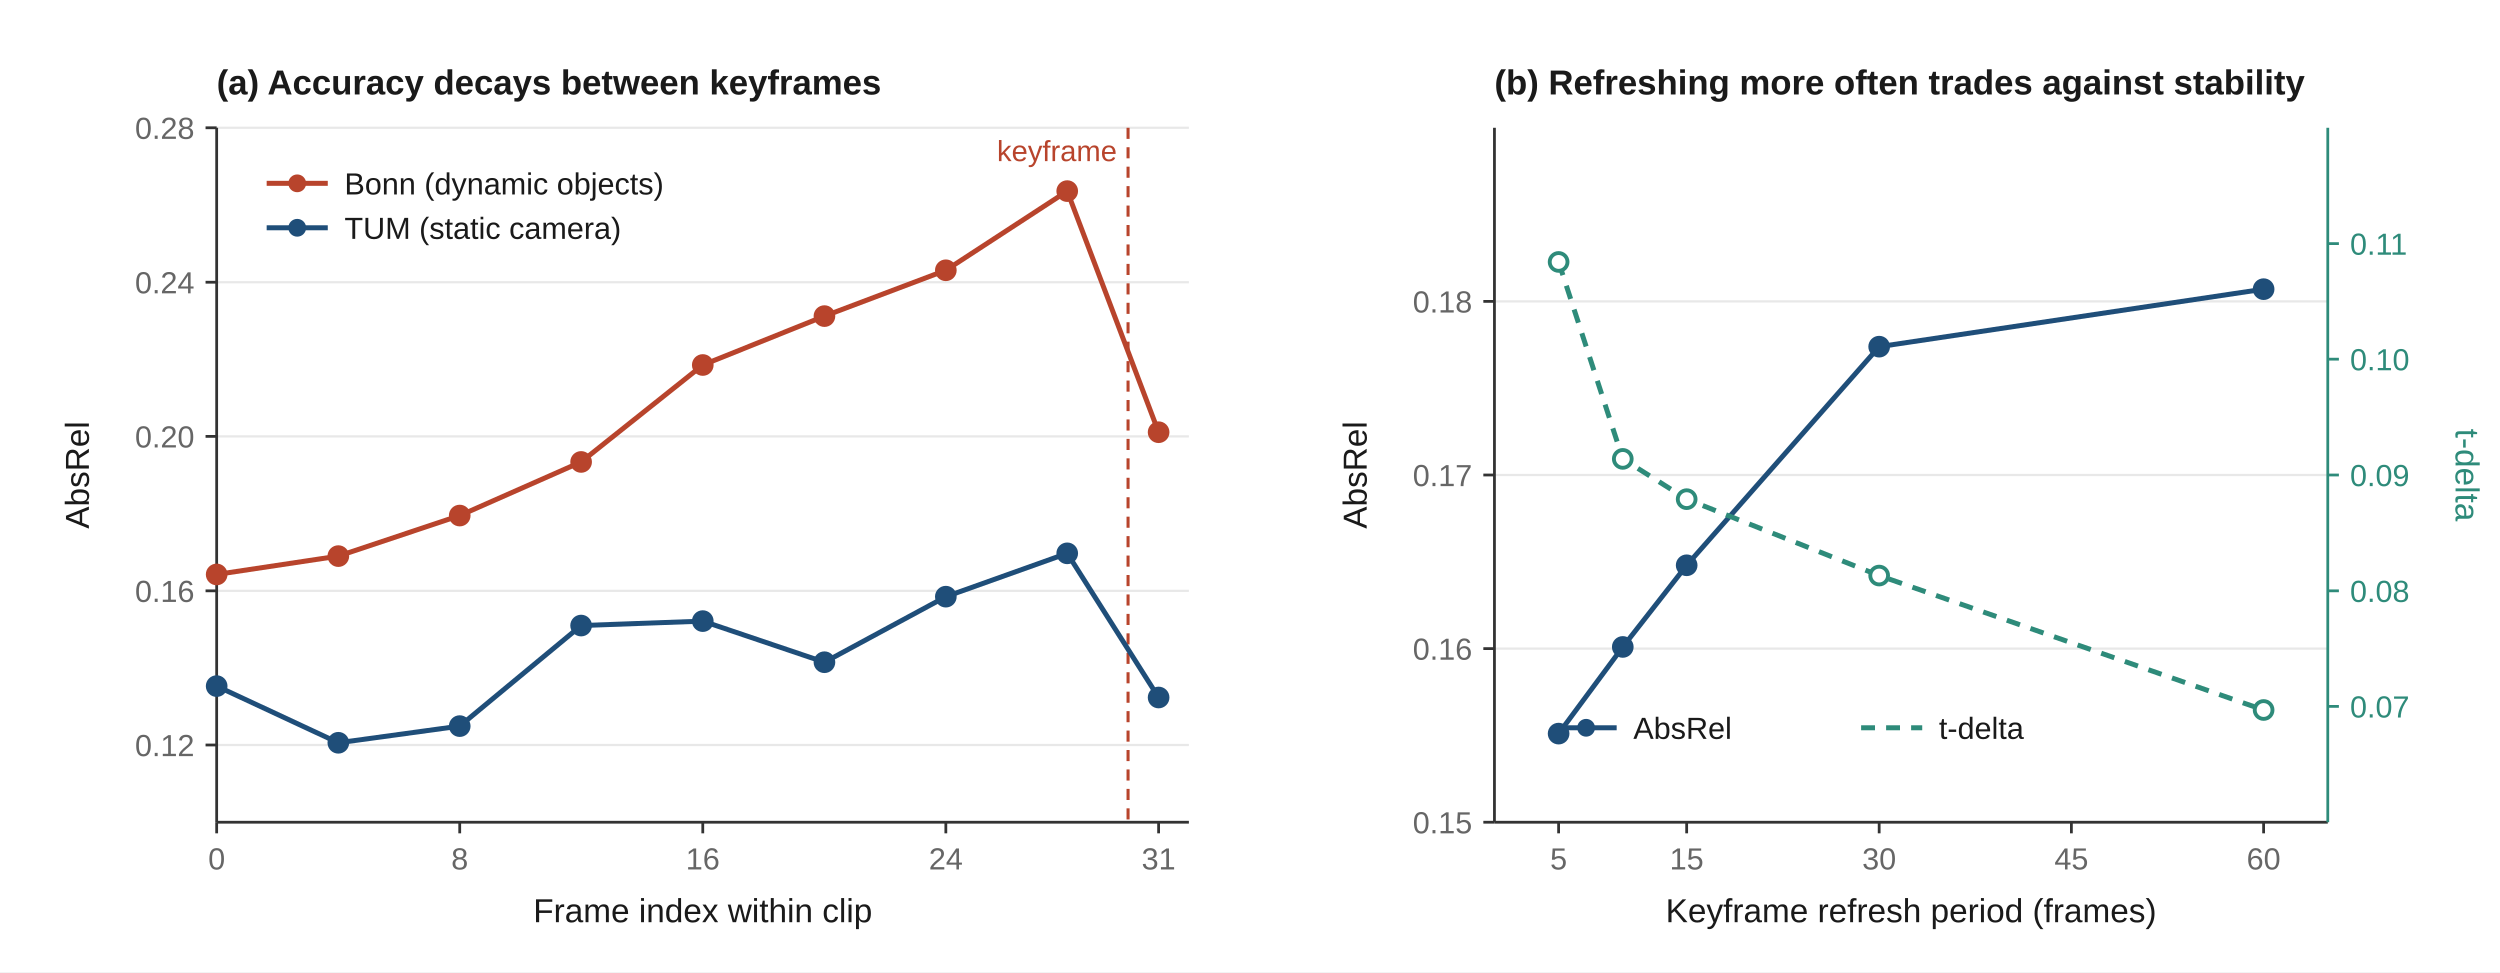
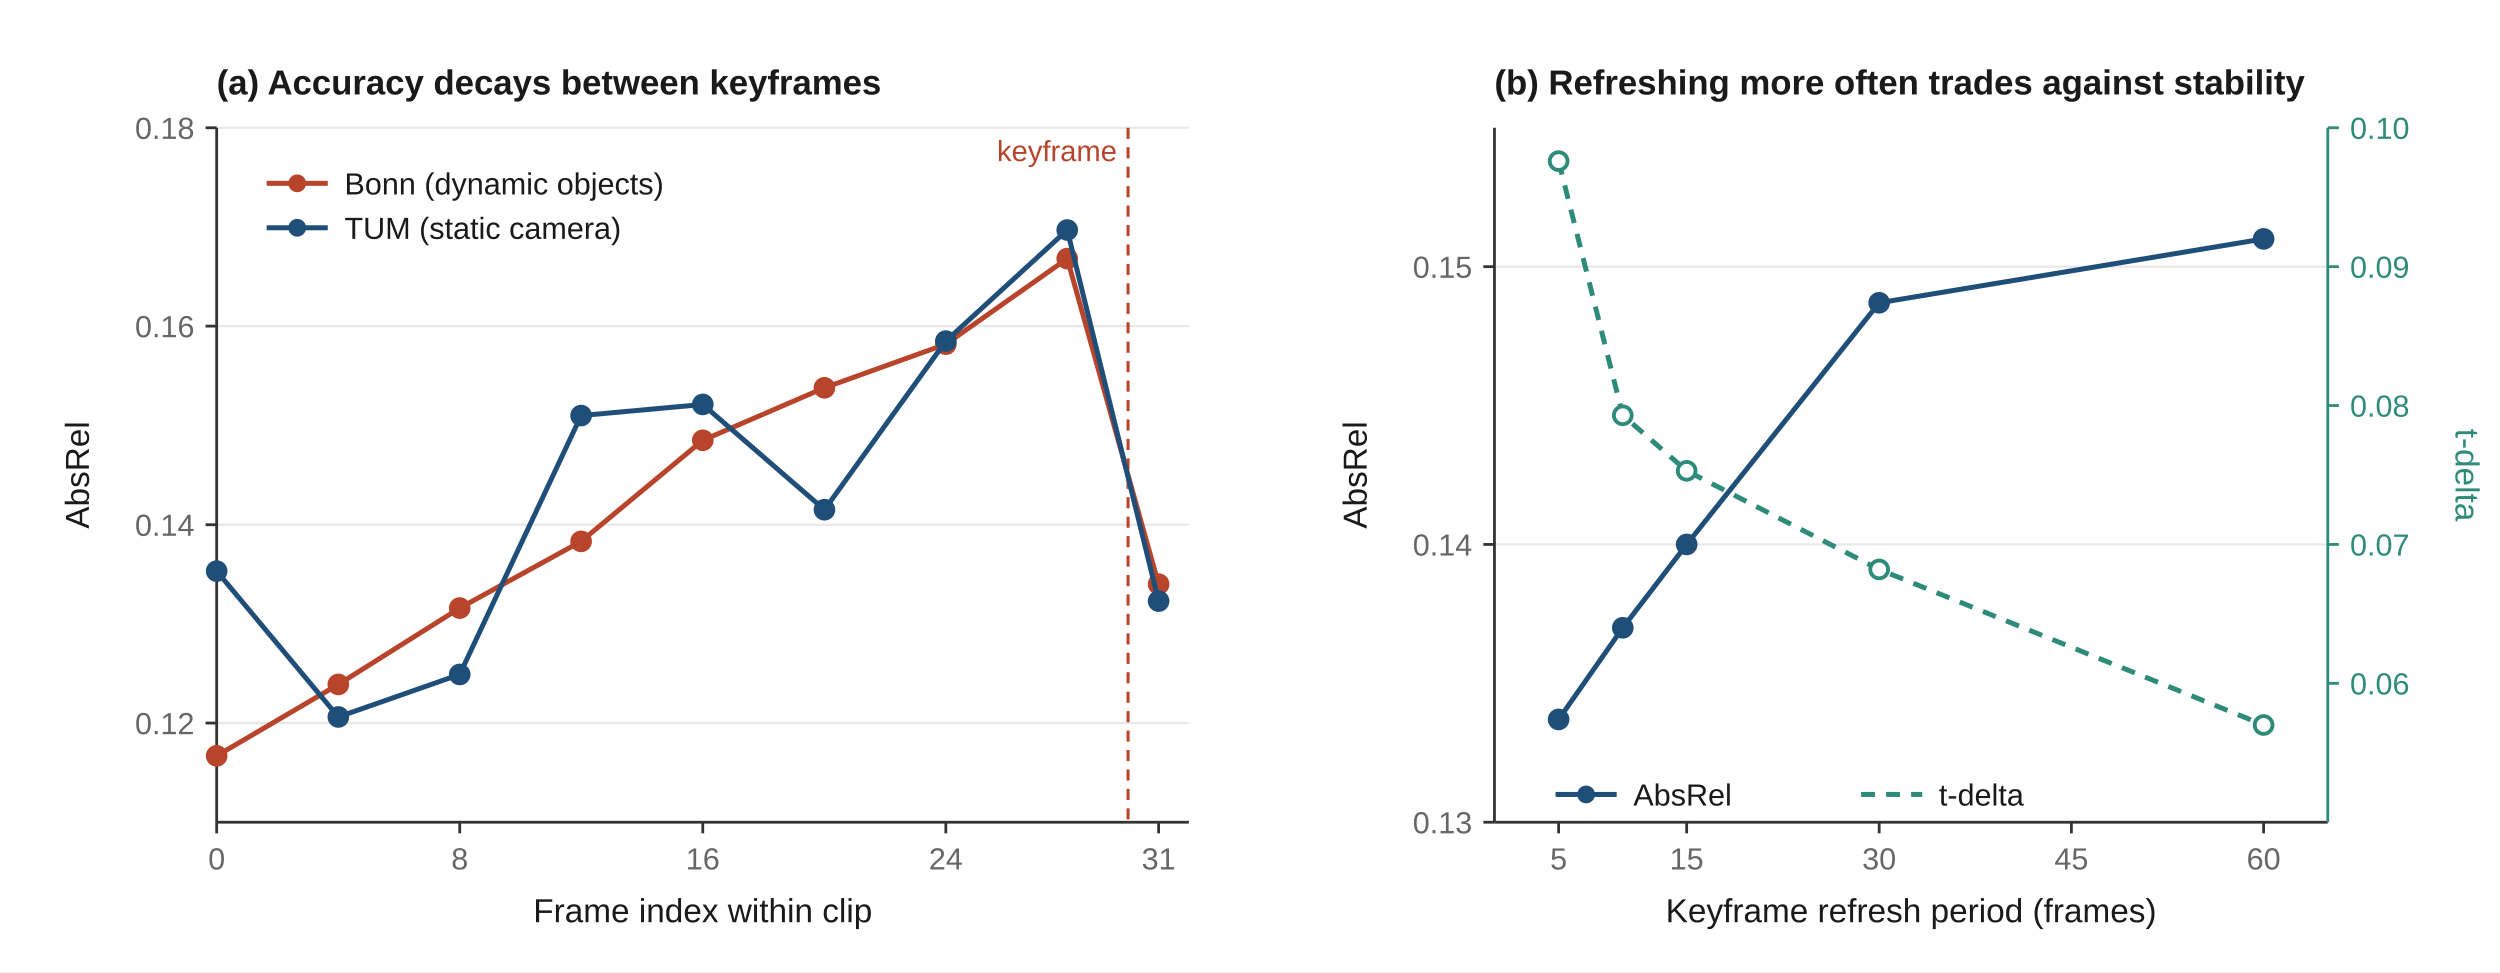
<svg xmlns="http://www.w3.org/2000/svg" viewBox="0 0 900 350" width="900" height="350" font-family="Arial, Helvetica, sans-serif">
  <rect width="900" height="350" fill="#ffffff" />
-   <line x1="78" y1="268.2" x2="428" y2="268.2" stroke="#e8e8e8" stroke-width="0.8" />
-   <line x1="78" y1="212.7" x2="428" y2="212.7" stroke="#e8e8e8" stroke-width="0.8" />
-   <line x1="78" y1="157.1" x2="428" y2="157.1" stroke="#e8e8e8" stroke-width="0.8" />
-   <line x1="78" y1="101.6" x2="428" y2="101.6" stroke="#e8e8e8" stroke-width="0.8" />
+   <line x1="78" y1="260.3" x2="428" y2="260.3" stroke="#e8e8e8" stroke-width="0.8" />
+   <line x1="78" y1="188.9" x2="428" y2="188.9" stroke="#e8e8e8" stroke-width="0.8" />
+   <line x1="78" y1="117.4" x2="428" y2="117.4" stroke="#e8e8e8" stroke-width="0.8" />
  <line x1="78" y1="46.0" x2="428" y2="46.0" stroke="#e8e8e8" stroke-width="0.8" />
  <line x1="78" y1="296" x2="428" y2="296" stroke="#333333" stroke-width="1" />
  <line x1="78" y1="46" x2="78" y2="296" stroke="#333333" stroke-width="1" />
  <line x1="78.0" y1="296" x2="78.0" y2="300" stroke="#333333" stroke-width="1" />
  <text x="78.0" y="313.0" font-size="11" fill="#666666" text-anchor="middle" font-weight="normal" font-style="normal">0</text>
  <line x1="165.5" y1="296" x2="165.5" y2="300" stroke="#333333" stroke-width="1" />
  <text x="165.5" y="313.0" font-size="11" fill="#666666" text-anchor="middle" font-weight="normal" font-style="normal">8</text>
  <line x1="253.0" y1="296" x2="253.0" y2="300" stroke="#333333" stroke-width="1" />
  <text x="253.0" y="313.0" font-size="11" fill="#666666" text-anchor="middle" font-weight="normal" font-style="normal">16</text>
  <line x1="340.5" y1="296" x2="340.5" y2="300" stroke="#333333" stroke-width="1" />
  <text x="340.5" y="313.0" font-size="11" fill="#666666" text-anchor="middle" font-weight="normal" font-style="normal">24</text>
  <line x1="417.1" y1="296" x2="417.1" y2="300" stroke="#333333" stroke-width="1" />
  <text x="417.1" y="313.0" font-size="11" fill="#666666" text-anchor="middle" font-weight="normal" font-style="normal">31</text>
-   <line x1="74" y1="268.2" x2="78" y2="268.2" stroke="#333333" stroke-width="1" />
-   <text x="70.0" y="272.2" font-size="11" fill="#666666" text-anchor="end" font-weight="normal" font-style="normal">0.12</text>
-   <line x1="74" y1="212.7" x2="78" y2="212.7" stroke="#333333" stroke-width="1" />
-   <text x="70.0" y="216.7" font-size="11" fill="#666666" text-anchor="end" font-weight="normal" font-style="normal">0.16</text>
-   <line x1="74" y1="157.1" x2="78" y2="157.1" stroke="#333333" stroke-width="1" />
-   <text x="70.0" y="161.1" font-size="11" fill="#666666" text-anchor="end" font-weight="normal" font-style="normal">0.20</text>
-   <line x1="74" y1="101.6" x2="78" y2="101.6" stroke="#333333" stroke-width="1" />
-   <text x="70.0" y="105.6" font-size="11" fill="#666666" text-anchor="end" font-weight="normal" font-style="normal">0.24</text>
+   <line x1="74" y1="260.3" x2="78" y2="260.3" stroke="#333333" stroke-width="1" />
+   <text x="70.0" y="264.3" font-size="11" fill="#666666" text-anchor="end" font-weight="normal" font-style="normal">0.12</text>
+   <line x1="74" y1="188.9" x2="78" y2="188.9" stroke="#333333" stroke-width="1" />
+   <text x="70.0" y="192.9" font-size="11" fill="#666666" text-anchor="end" font-weight="normal" font-style="normal">0.14</text>
+   <line x1="74" y1="117.4" x2="78" y2="117.4" stroke="#333333" stroke-width="1" />
+   <text x="70.0" y="121.4" font-size="11" fill="#666666" text-anchor="end" font-weight="normal" font-style="normal">0.16</text>
  <line x1="74" y1="46.0" x2="78" y2="46.0" stroke="#333333" stroke-width="1" />
-   <text x="70.0" y="50.0" font-size="11" fill="#666666" text-anchor="end" font-weight="normal" font-style="normal">0.28</text>
+   <text x="70.0" y="50.0" font-size="11" fill="#666666" text-anchor="end" font-weight="normal" font-style="normal">0.18</text>
  <text x="253.0" y="332.0" font-size="12" fill="#1a1a1a" text-anchor="middle" font-weight="normal" font-style="normal">Frame index within clip</text>
  <text x="32.0" y="171.0" font-size="12" fill="#1a1a1a" text-anchor="middle" font-weight="normal" font-style="normal" transform="rotate(-90 32 171.0)">AbsRel</text>
  <text x="78.0" y="34.0" font-size="12.5" fill="#1a1a1a" text-anchor="start" font-weight="bold" font-style="normal">(a) Accuracy decays between keyframes</text>
  <line x1="406.1" y1="46" x2="406.1" y2="296" stroke="#b8442c" stroke-width="1.1" stroke-dasharray="4 3" />
  <text x="402.1" y="58.0" font-size="10.5" fill="#b8442c" text-anchor="end" font-weight="normal" font-style="normal">keyframe</text>
-   <polyline points="78.0,206.8 121.8,200.2 165.5,185.6 209.2,166.3 253.0,131.4 296.8,113.8 340.5,97.3 384.2,68.8 417.1,155.6" fill="none" stroke="#b8442c" stroke-width="1.8" />
-   <circle cx="78.0" cy="206.8" r="3.2" fill="#b8442c" stroke="#b8442c" stroke-width="1.4" />
-   <circle cx="121.8" cy="200.2" r="3.2" fill="#b8442c" stroke="#b8442c" stroke-width="1.4" />
-   <circle cx="165.5" cy="185.6" r="3.2" fill="#b8442c" stroke="#b8442c" stroke-width="1.4" />
-   <circle cx="209.2" cy="166.3" r="3.2" fill="#b8442c" stroke="#b8442c" stroke-width="1.4" />
-   <circle cx="253.0" cy="131.4" r="3.2" fill="#b8442c" stroke="#b8442c" stroke-width="1.4" />
-   <circle cx="296.8" cy="113.8" r="3.2" fill="#b8442c" stroke="#b8442c" stroke-width="1.4" />
-   <circle cx="340.5" cy="97.3" r="3.2" fill="#b8442c" stroke="#b8442c" stroke-width="1.4" />
-   <circle cx="384.2" cy="68.8" r="3.2" fill="#b8442c" stroke="#b8442c" stroke-width="1.4" />
-   <circle cx="417.1" cy="155.6" r="3.2" fill="#b8442c" stroke="#b8442c" stroke-width="1.4" />
-   <polyline points="78.0,247.0 121.8,267.4 165.5,261.4 209.2,225.2 253.0,223.6 296.8,238.4 340.5,214.8 384.2,199.2 417.1,251.1" fill="none" stroke="#1f4e79" stroke-width="1.8" />
-   <circle cx="78.0" cy="247.0" r="3.2" fill="#1f4e79" stroke="#1f4e79" stroke-width="1.4" />
-   <circle cx="121.8" cy="267.4" r="3.2" fill="#1f4e79" stroke="#1f4e79" stroke-width="1.4" />
-   <circle cx="165.5" cy="261.4" r="3.2" fill="#1f4e79" stroke="#1f4e79" stroke-width="1.4" />
-   <circle cx="209.2" cy="225.2" r="3.2" fill="#1f4e79" stroke="#1f4e79" stroke-width="1.4" />
-   <circle cx="253.0" cy="223.6" r="3.2" fill="#1f4e79" stroke="#1f4e79" stroke-width="1.4" />
-   <circle cx="296.8" cy="238.4" r="3.2" fill="#1f4e79" stroke="#1f4e79" stroke-width="1.4" />
-   <circle cx="340.5" cy="214.8" r="3.2" fill="#1f4e79" stroke="#1f4e79" stroke-width="1.4" />
-   <circle cx="384.2" cy="199.2" r="3.2" fill="#1f4e79" stroke="#1f4e79" stroke-width="1.4" />
-   <circle cx="417.1" cy="251.1" r="3.2" fill="#1f4e79" stroke="#1f4e79" stroke-width="1.4" />
+   <polyline points="78.0,272.1 121.8,246.4 165.5,218.9 209.2,194.9 253.0,158.5 296.8,139.6 340.5,123.9 384.2,93.1 417.1,210.3" fill="none" stroke="#b8442c" stroke-width="1.8" />
+   <circle cx="78.0" cy="272.1" r="3.2" fill="#b8442c" stroke="#b8442c" stroke-width="1.4" />
+   <circle cx="121.8" cy="246.4" r="3.2" fill="#b8442c" stroke="#b8442c" stroke-width="1.4" />
+   <circle cx="165.5" cy="218.9" r="3.2" fill="#b8442c" stroke="#b8442c" stroke-width="1.4" />
+   <circle cx="209.2" cy="194.9" r="3.2" fill="#b8442c" stroke="#b8442c" stroke-width="1.4" />
+   <circle cx="253.0" cy="158.5" r="3.2" fill="#b8442c" stroke="#b8442c" stroke-width="1.4" />
+   <circle cx="296.8" cy="139.6" r="3.2" fill="#b8442c" stroke="#b8442c" stroke-width="1.4" />
+   <circle cx="340.5" cy="123.9" r="3.2" fill="#b8442c" stroke="#b8442c" stroke-width="1.4" />
+   <circle cx="384.2" cy="93.1" r="3.2" fill="#b8442c" stroke="#b8442c" stroke-width="1.4" />
+   <circle cx="417.1" cy="210.3" r="3.2" fill="#b8442c" stroke="#b8442c" stroke-width="1.4" />
+   <polyline points="78.0,205.6 121.8,258.1 165.5,242.8 209.2,149.6 253.0,145.6 296.8,183.5 340.5,122.8 384.2,82.8 417.1,216.4" fill="none" stroke="#1f4e79" stroke-width="1.8" />
+   <circle cx="78.0" cy="205.6" r="3.2" fill="#1f4e79" stroke="#1f4e79" stroke-width="1.4" />
+   <circle cx="121.8" cy="258.1" r="3.2" fill="#1f4e79" stroke="#1f4e79" stroke-width="1.4" />
+   <circle cx="165.5" cy="242.8" r="3.2" fill="#1f4e79" stroke="#1f4e79" stroke-width="1.4" />
+   <circle cx="209.2" cy="149.6" r="3.2" fill="#1f4e79" stroke="#1f4e79" stroke-width="1.4" />
+   <circle cx="253.0" cy="145.6" r="3.2" fill="#1f4e79" stroke="#1f4e79" stroke-width="1.4" />
+   <circle cx="296.8" cy="183.5" r="3.2" fill="#1f4e79" stroke="#1f4e79" stroke-width="1.4" />
+   <circle cx="340.5" cy="122.8" r="3.2" fill="#1f4e79" stroke="#1f4e79" stroke-width="1.4" />
+   <circle cx="384.2" cy="82.8" r="3.2" fill="#1f4e79" stroke="#1f4e79" stroke-width="1.4" />
+   <circle cx="417.1" cy="216.4" r="3.2" fill="#1f4e79" stroke="#1f4e79" stroke-width="1.4" />
  <line x1="96" y1="66" x2="118" y2="66" stroke="#b8442c" stroke-width="1.8" />
  <circle cx="107" cy="66" r="3.2" fill="#b8442c" />
  <text x="124.0" y="70.0" font-size="11" fill="#1a1a1a" text-anchor="start" font-weight="normal" font-style="normal">Bonn (dynamic objects)</text>
  <line x1="96" y1="82" x2="118" y2="82" stroke="#1f4e79" stroke-width="1.8" />
  <circle cx="107" cy="82" r="3.2" fill="#1f4e79" />
  <text x="124.0" y="86.0" font-size="11" fill="#1a1a1a" text-anchor="start" font-weight="normal" font-style="normal">TUM (static camera)</text>
  <line x1="538" y1="296.0" x2="838" y2="296.0" stroke="#e8e8e8" stroke-width="0.8" />
-   <line x1="538" y1="233.5" x2="838" y2="233.5" stroke="#e8e8e8" stroke-width="0.8" />
-   <line x1="538" y1="171.0" x2="838" y2="171.0" stroke="#e8e8e8" stroke-width="0.8" />
-   <line x1="538" y1="108.5" x2="838" y2="108.5" stroke="#e8e8e8" stroke-width="0.8" />
+   <line x1="538" y1="196.0" x2="838" y2="196.0" stroke="#e8e8e8" stroke-width="0.8" />
+   <line x1="538" y1="96.0" x2="838" y2="96.0" stroke="#e8e8e8" stroke-width="0.8" />
  <line x1="538" y1="296" x2="838" y2="296" stroke="#333333" stroke-width="1" />
  <line x1="538" y1="46" x2="538" y2="296" stroke="#333333" stroke-width="1" />
  <line x1="561.1" y1="296" x2="561.1" y2="300" stroke="#333333" stroke-width="1" />
  <text x="561.1" y="313.0" font-size="11" fill="#666666" text-anchor="middle" font-weight="normal" font-style="normal">5</text>
  <line x1="607.2" y1="296" x2="607.2" y2="300" stroke="#333333" stroke-width="1" />
  <text x="607.2" y="313.0" font-size="11" fill="#666666" text-anchor="middle" font-weight="normal" font-style="normal">15</text>
  <line x1="676.5" y1="296" x2="676.5" y2="300" stroke="#333333" stroke-width="1" />
  <text x="676.5" y="313.0" font-size="11" fill="#666666" text-anchor="middle" font-weight="normal" font-style="normal">30</text>
  <line x1="745.7" y1="296" x2="745.7" y2="300" stroke="#333333" stroke-width="1" />
  <text x="745.7" y="313.0" font-size="11" fill="#666666" text-anchor="middle" font-weight="normal" font-style="normal">45</text>
  <line x1="814.9" y1="296" x2="814.9" y2="300" stroke="#333333" stroke-width="1" />
  <text x="814.9" y="313.0" font-size="11" fill="#666666" text-anchor="middle" font-weight="normal" font-style="normal">60</text>
  <line x1="534" y1="296.0" x2="538" y2="296.0" stroke="#333333" stroke-width="1" />
-   <text x="530.0" y="300.0" font-size="11" fill="#666666" text-anchor="end" font-weight="normal" font-style="normal">0.15</text>
-   <line x1="534" y1="233.5" x2="538" y2="233.5" stroke="#333333" stroke-width="1" />
-   <text x="530.0" y="237.5" font-size="11" fill="#666666" text-anchor="end" font-weight="normal" font-style="normal">0.16</text>
-   <line x1="534" y1="171.0" x2="538" y2="171.0" stroke="#333333" stroke-width="1" />
-   <text x="530.0" y="175.0" font-size="11" fill="#666666" text-anchor="end" font-weight="normal" font-style="normal">0.17</text>
-   <line x1="534" y1="108.5" x2="538" y2="108.5" stroke="#333333" stroke-width="1" />
-   <text x="530.0" y="112.5" font-size="11" fill="#666666" text-anchor="end" font-weight="normal" font-style="normal">0.18</text>
+   <text x="530.0" y="300.0" font-size="11" fill="#666666" text-anchor="end" font-weight="normal" font-style="normal">0.13</text>
+   <line x1="534" y1="196.0" x2="538" y2="196.0" stroke="#333333" stroke-width="1" />
+   <text x="530.0" y="200.0" font-size="11" fill="#666666" text-anchor="end" font-weight="normal" font-style="normal">0.14</text>
+   <line x1="534" y1="96.0" x2="538" y2="96.0" stroke="#333333" stroke-width="1" />
+   <text x="530.0" y="100.0" font-size="11" fill="#666666" text-anchor="end" font-weight="normal" font-style="normal">0.15</text>
  <text x="688.0" y="332.0" font-size="12" fill="#1a1a1a" text-anchor="middle" font-weight="normal" font-style="normal">Keyframe refresh period (frames)</text>
  <text x="492.0" y="171.0" font-size="12" fill="#1a1a1a" text-anchor="middle" font-weight="normal" font-style="normal" transform="rotate(-90 492 171.0)">AbsRel</text>
  <text x="538.0" y="34.0" font-size="12.5" fill="#1a1a1a" text-anchor="start" font-weight="bold" font-style="normal">(b) Refreshing more often trades against stability</text>
-   <polyline points="561.1,264.1 584.2,232.9 607.2,203.5 676.5,124.8 814.9,104.1" fill="none" stroke="#1f4e79" stroke-width="1.8" />
-   <circle cx="561.1" cy="264.1" r="3.2" fill="#1f4e79" stroke="#1f4e79" stroke-width="1.4" />
-   <circle cx="584.2" cy="232.9" r="3.2" fill="#1f4e79" stroke="#1f4e79" stroke-width="1.4" />
-   <circle cx="607.2" cy="203.5" r="3.2" fill="#1f4e79" stroke="#1f4e79" stroke-width="1.4" />
-   <circle cx="676.5" cy="124.8" r="3.2" fill="#1f4e79" stroke="#1f4e79" stroke-width="1.4" />
-   <circle cx="814.9" cy="104.1" r="3.2" fill="#1f4e79" stroke="#1f4e79" stroke-width="1.4" />
+   <polyline points="561.1,259.0 584.2,226.0 607.2,196.0 676.5,109.0 814.9,86.0" fill="none" stroke="#1f4e79" stroke-width="1.8" />
+   <circle cx="561.1" cy="259.0" r="3.2" fill="#1f4e79" stroke="#1f4e79" stroke-width="1.4" />
+   <circle cx="584.2" cy="226.0" r="3.2" fill="#1f4e79" stroke="#1f4e79" stroke-width="1.4" />
+   <circle cx="607.2" cy="196.0" r="3.2" fill="#1f4e79" stroke="#1f4e79" stroke-width="1.4" />
+   <circle cx="676.5" cy="109.0" r="3.2" fill="#1f4e79" stroke="#1f4e79" stroke-width="1.4" />
+   <circle cx="814.9" cy="86.0" r="3.2" fill="#1f4e79" stroke="#1f4e79" stroke-width="1.4" />
  <line x1="838" y1="46" x2="838" y2="296" stroke="#2e8b7a" stroke-width="1" />
-   <line x1="838" y1="254.3" x2="842" y2="254.3" stroke="#2e8b7a" stroke-width="1" />
-   <text x="846.0" y="258.3" font-size="11" fill="#2e8b7a" text-anchor="start" font-weight="normal" font-style="normal">0.07</text>
-   <line x1="838" y1="212.7" x2="842" y2="212.7" stroke="#2e8b7a" stroke-width="1" />
-   <text x="846.0" y="216.7" font-size="11" fill="#2e8b7a" text-anchor="start" font-weight="normal" font-style="normal">0.08</text>
-   <line x1="838" y1="171.0" x2="842" y2="171.0" stroke="#2e8b7a" stroke-width="1" />
-   <text x="846.0" y="175.0" font-size="11" fill="#2e8b7a" text-anchor="start" font-weight="normal" font-style="normal">0.09</text>
-   <line x1="838" y1="129.3" x2="842" y2="129.3" stroke="#2e8b7a" stroke-width="1" />
-   <text x="846.0" y="133.3" font-size="11" fill="#2e8b7a" text-anchor="start" font-weight="normal" font-style="normal">0.10</text>
-   <line x1="838" y1="87.7" x2="842" y2="87.7" stroke="#2e8b7a" stroke-width="1" />
-   <text x="846.0" y="91.7" font-size="11" fill="#2e8b7a" text-anchor="start" font-weight="normal" font-style="normal">0.11</text>
+   <line x1="838" y1="246.0" x2="842" y2="246.0" stroke="#2e8b7a" stroke-width="1" />
+   <text x="846.0" y="250.0" font-size="11" fill="#2e8b7a" text-anchor="start" font-weight="normal" font-style="normal">0.06</text>
+   <line x1="838" y1="196.0" x2="842" y2="196.0" stroke="#2e8b7a" stroke-width="1" />
+   <text x="846.0" y="200.0" font-size="11" fill="#2e8b7a" text-anchor="start" font-weight="normal" font-style="normal">0.07</text>
+   <line x1="838" y1="146.0" x2="842" y2="146.0" stroke="#2e8b7a" stroke-width="1" />
+   <text x="846.0" y="150.0" font-size="11" fill="#2e8b7a" text-anchor="start" font-weight="normal" font-style="normal">0.08</text>
+   <line x1="838" y1="96.0" x2="842" y2="96.0" stroke="#2e8b7a" stroke-width="1" />
+   <text x="846.0" y="100.0" font-size="11" fill="#2e8b7a" text-anchor="start" font-weight="normal" font-style="normal">0.09</text>
+   <line x1="838" y1="46.0" x2="842" y2="46.0" stroke="#2e8b7a" stroke-width="1" />
+   <text x="846.0" y="50.0" font-size="11" fill="#2e8b7a" text-anchor="start" font-weight="normal" font-style="normal">0.10</text>
  <text x="884.0" y="171.0" font-size="12" fill="#2e8b7a" text-anchor="middle" font-weight="normal" font-style="normal" transform="rotate(90 884 171.0)">t-delta</text>
-   <polyline points="561.1,94.3 584.2,165.2 607.2,179.7 676.5,207.2 814.9,255.6" fill="none" stroke="#2e8b7a" stroke-width="1.8" stroke-dasharray="5 4" />
-   <circle cx="561.1" cy="94.3" r="3.2" fill="#ffffff" stroke="#2e8b7a" stroke-width="1.4" />
-   <circle cx="584.2" cy="165.2" r="3.2" fill="#ffffff" stroke="#2e8b7a" stroke-width="1.4" />
-   <circle cx="607.2" cy="179.7" r="3.2" fill="#ffffff" stroke="#2e8b7a" stroke-width="1.4" />
-   <circle cx="676.5" cy="207.2" r="3.2" fill="#ffffff" stroke="#2e8b7a" stroke-width="1.4" />
-   <circle cx="814.9" cy="255.6" r="3.2" fill="#ffffff" stroke="#2e8b7a" stroke-width="1.4" />
-   <line x1="560" y1="262" x2="582" y2="262" stroke="#1f4e79" stroke-width="1.8" />
-   <circle cx="571" cy="262" r="3.2" fill="#1f4e79" />
-   <text x="588.0" y="266.0" font-size="11" fill="#1a1a1a" text-anchor="start" font-weight="normal" font-style="normal">AbsRel</text>
-   <line x1="670" y1="262" x2="692" y2="262" stroke="#2e8b7a" stroke-width="1.8" stroke-dasharray="5 4" />
-   <text x="698.0" y="266.0" font-size="11" fill="#1a1a1a" text-anchor="start" font-weight="normal" font-style="normal">t-delta</text>
+   <polyline points="561.1,58.0 584.2,149.5 607.2,169.5 676.5,205.0 814.9,261.0" fill="none" stroke="#2e8b7a" stroke-width="1.8" stroke-dasharray="5 4" />
+   <circle cx="561.1" cy="58.0" r="3.2" fill="#ffffff" stroke="#2e8b7a" stroke-width="1.4" />
+   <circle cx="584.2" cy="149.5" r="3.2" fill="#ffffff" stroke="#2e8b7a" stroke-width="1.4" />
+   <circle cx="607.2" cy="169.5" r="3.2" fill="#ffffff" stroke="#2e8b7a" stroke-width="1.4" />
+   <circle cx="676.5" cy="205.0" r="3.2" fill="#ffffff" stroke="#2e8b7a" stroke-width="1.4" />
+   <circle cx="814.9" cy="261.0" r="3.2" fill="#ffffff" stroke="#2e8b7a" stroke-width="1.4" />
+   <line x1="560" y1="286" x2="582" y2="286" stroke="#1f4e79" stroke-width="1.8" />
+   <circle cx="571" cy="286" r="3.2" fill="#1f4e79" />
+   <text x="588.0" y="290.0" font-size="11" fill="#1a1a1a" text-anchor="start" font-weight="normal" font-style="normal">AbsRel</text>
+   <line x1="670" y1="286" x2="692" y2="286" stroke="#2e8b7a" stroke-width="1.8" stroke-dasharray="5 4" />
+   <text x="698.0" y="290.0" font-size="11" fill="#1a1a1a" text-anchor="start" font-weight="normal" font-style="normal">t-delta</text>
</svg>
